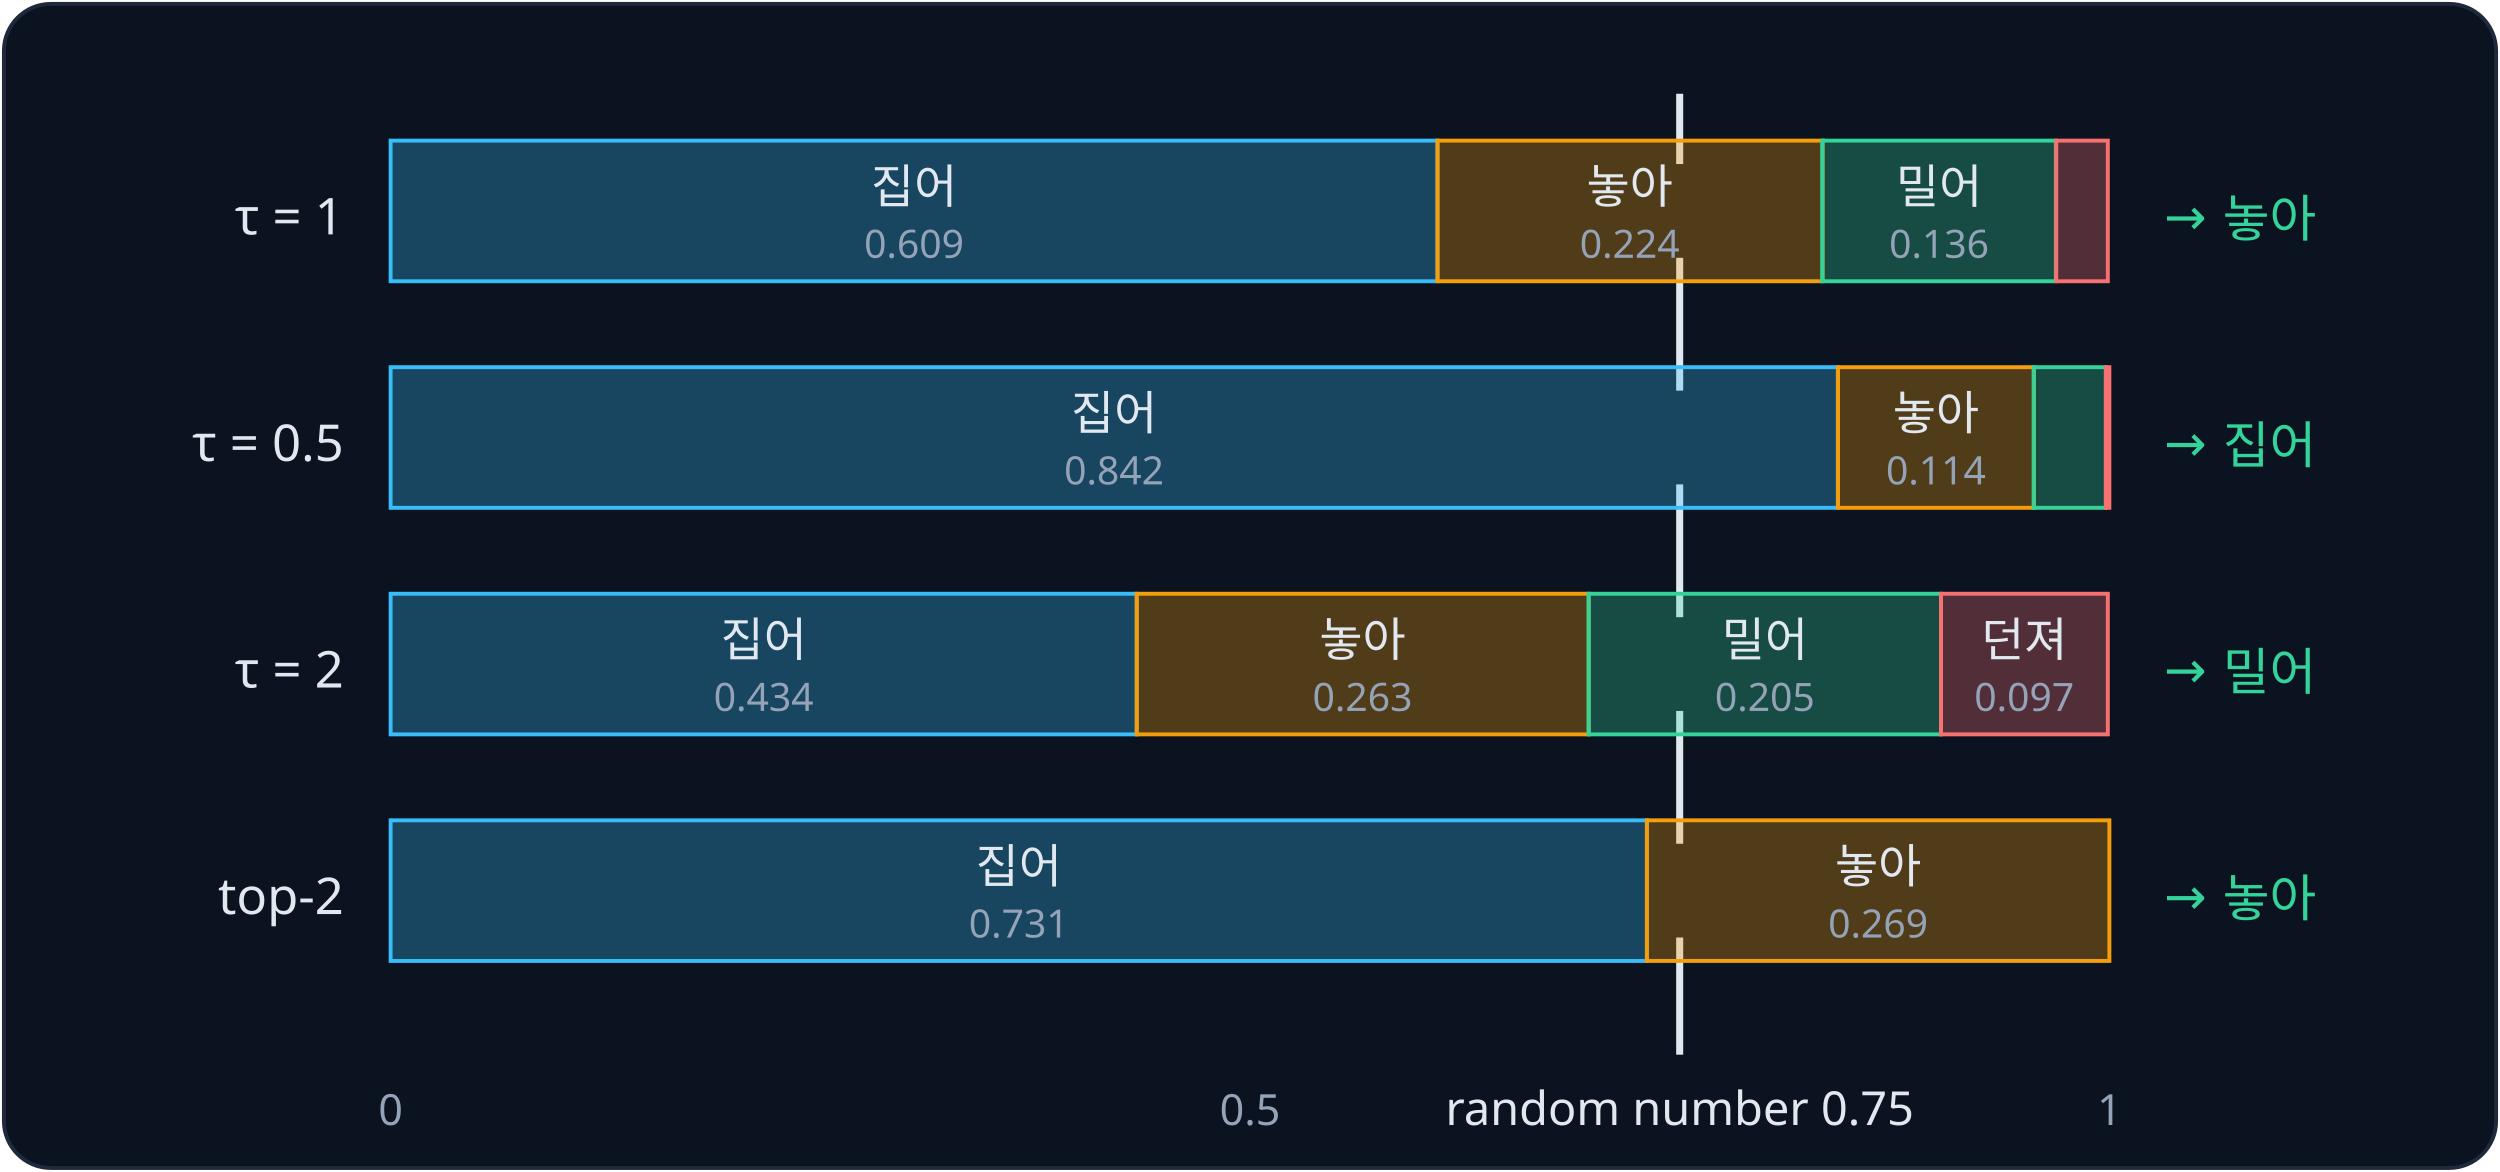
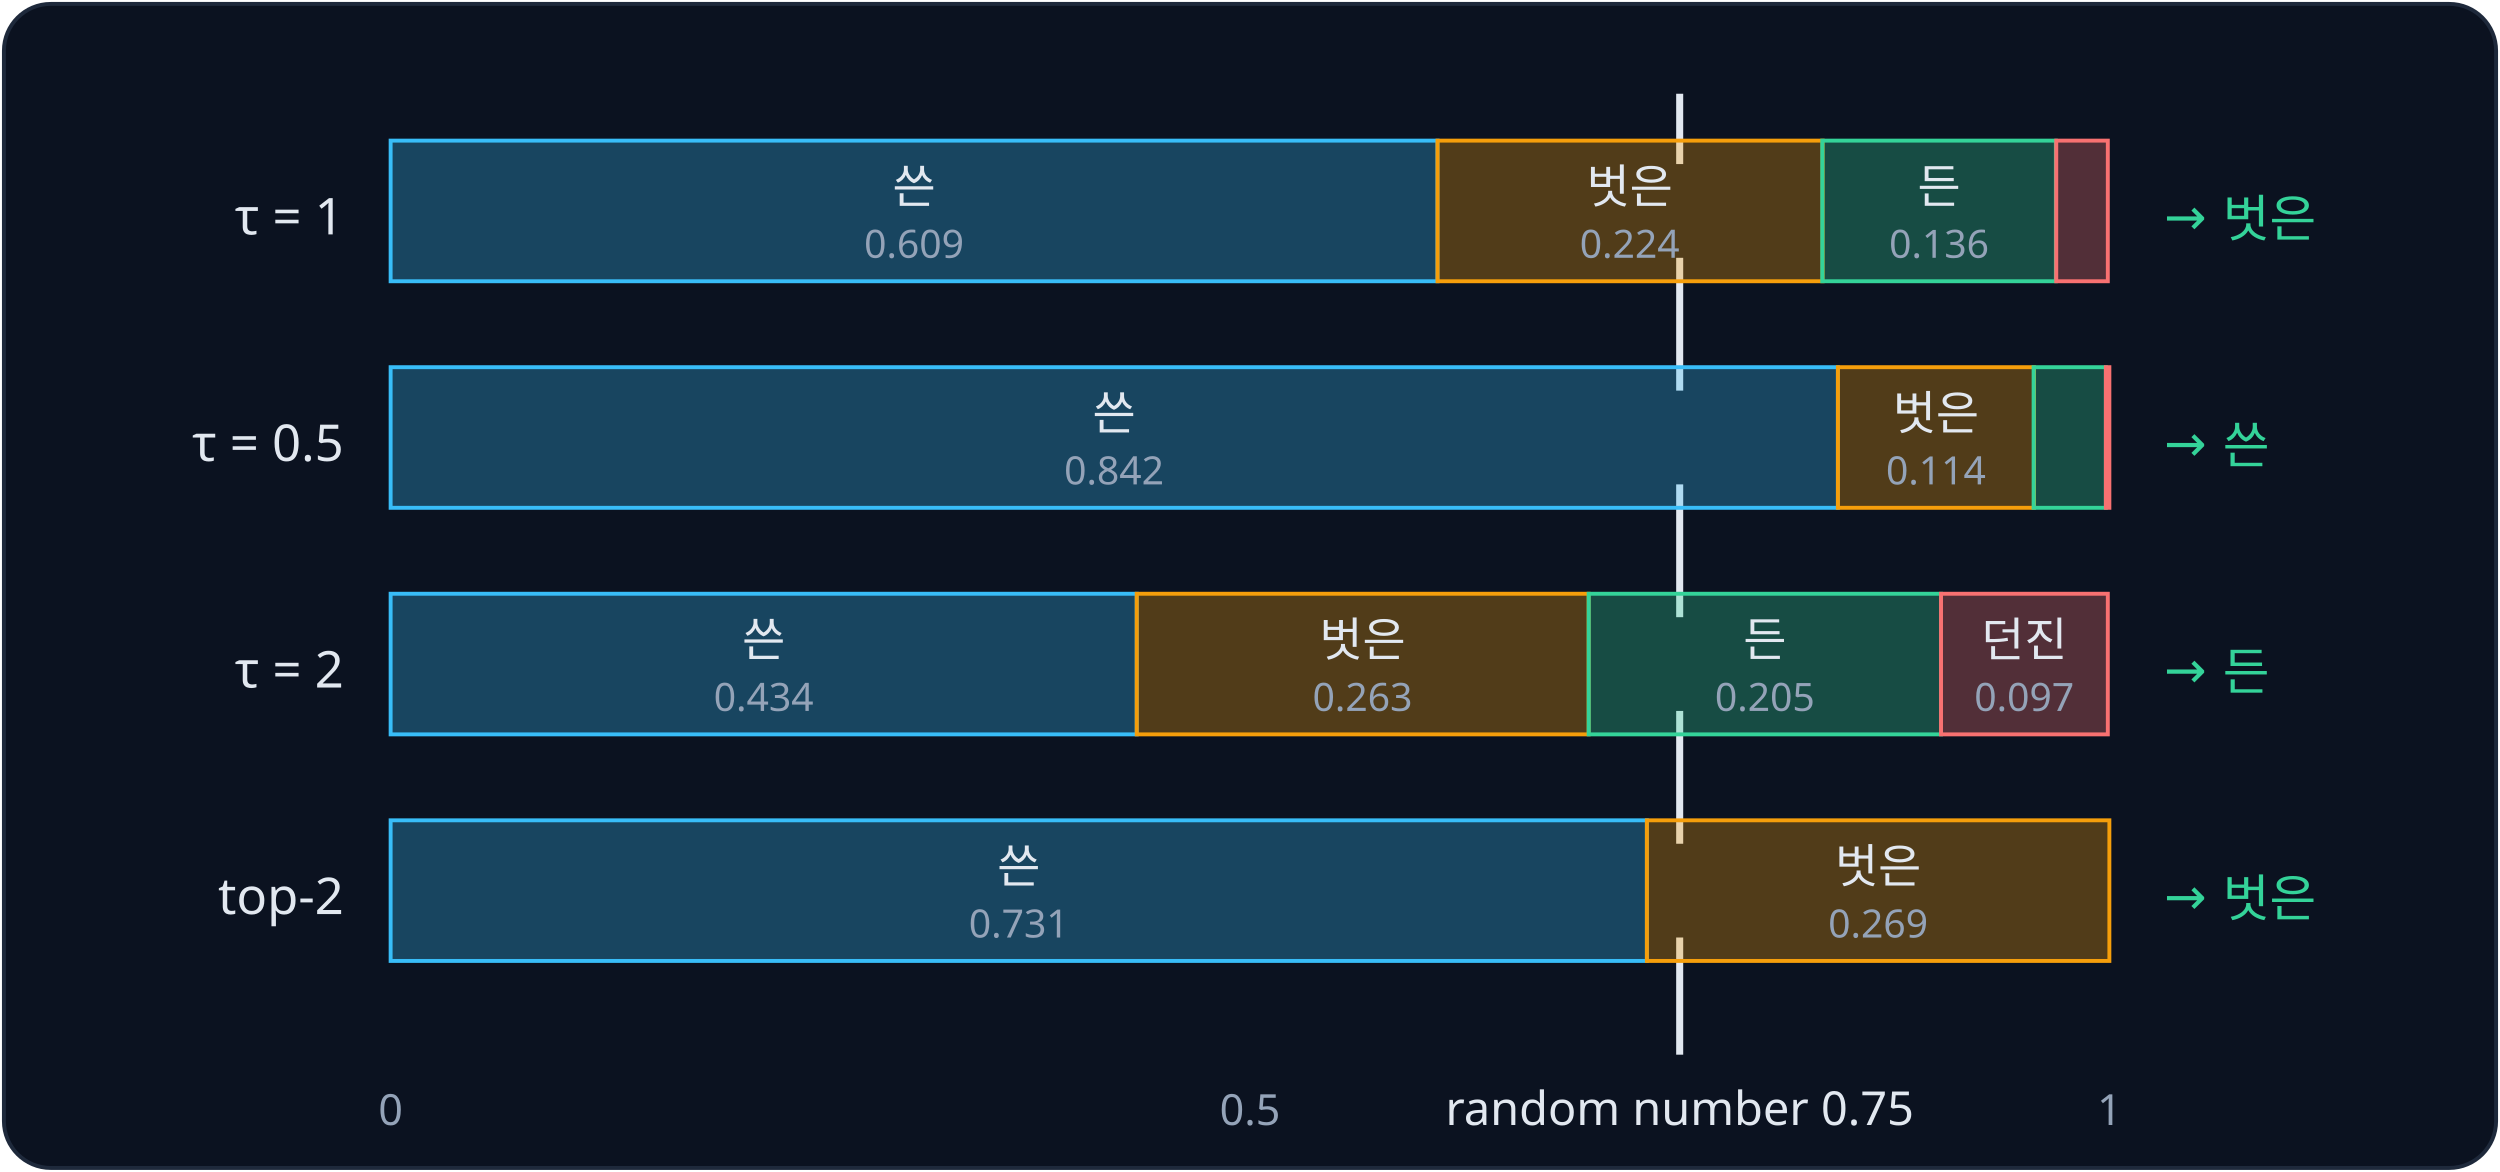
<svg xmlns="http://www.w3.org/2000/svg" viewBox="0 0 640 300" font-family="Pretendard, 'Apple SD Gothic Neo', 'Noto Sans KR', system-ui, sans-serif">
  <defs>
    <marker id="a38bdf8" viewBox="0 0 10 10" refX="9" refY="5" markerWidth="7" markerHeight="7" orient="auto-start-reverse">
      <path d="M0,0 L10,5 L0,10 z" fill="#38bdf8" />
    </marker>
    <marker id="af59e0b" viewBox="0 0 10 10" refX="9" refY="5" markerWidth="7" markerHeight="7" orient="auto-start-reverse">
      <path d="M0,0 L10,5 L0,10 z" fill="#f59e0b" />
    </marker>
    <marker id="a34d399" viewBox="0 0 10 10" refX="9" refY="5" markerWidth="7" markerHeight="7" orient="auto-start-reverse">
      <path d="M0,0 L10,5 L0,10 z" fill="#34d399" />
    </marker>
    <marker id="af87171" viewBox="0 0 10 10" refX="9" refY="5" markerWidth="7" markerHeight="7" orient="auto-start-reverse">
      <path d="M0,0 L10,5 L0,10 z" fill="#f87171" />
    </marker>
    <marker id="aa78bfa" viewBox="0 0 10 10" refX="9" refY="5" markerWidth="7" markerHeight="7" orient="auto-start-reverse">
      <path d="M0,0 L10,5 L0,10 z" fill="#a78bfa" />
    </marker>
    <marker id="a94a3b8" viewBox="0 0 10 10" refX="9" refY="5" markerWidth="7" markerHeight="7" orient="auto-start-reverse">
      <path d="M0,0 L10,5 L0,10 z" fill="#94a3b8" />
    </marker>
    <marker id="ae2e8f0" viewBox="0 0 10 10" refX="9" refY="5" markerWidth="7" markerHeight="7" orient="auto-start-reverse">
      <path d="M0,0 L10,5 L0,10 z" fill="#e2e8f0" />
    </marker>
  </defs>
  <rect x="1" y="1" width="638" height="298" rx="12" fill="#0b1220" stroke="#1e293b" />
  <line x1="430.0" y1="24.0" x2="430.0" y2="36.0" stroke="#e2e8f0" stroke-width="1.8" />
  <line x1="430.0" y1="72.0" x2="430.0" y2="94.0" stroke="#e2e8f0" stroke-width="1.8" />
  <line x1="430.0" y1="130.0" x2="430.0" y2="152.0" stroke="#e2e8f0" stroke-width="1.8" />
  <line x1="430.0" y1="188.0" x2="430.0" y2="210.0" stroke="#e2e8f0" stroke-width="1.8" />
  <line x1="430.0" y1="246.0" x2="430.0" y2="270.0" stroke="#e2e8f0" stroke-width="1.8" />
  <line x1="430.0" y1="36.0" x2="430.0" y2="42.0" stroke="#e2e8f0" stroke-width="1.8" />
  <line x1="430.0" y1="66.0" x2="430.0" y2="72.0" stroke="#e2e8f0" stroke-width="1.8" />
  <line x1="430.0" y1="94.0" x2="430.0" y2="100.0" stroke="#e2e8f0" stroke-width="1.8" />
  <line x1="430.0" y1="124.0" x2="430.0" y2="130.0" stroke="#e2e8f0" stroke-width="1.8" />
  <line x1="430.0" y1="152.0" x2="430.0" y2="158.0" stroke="#e2e8f0" stroke-width="1.8" />
  <line x1="430.0" y1="182.0" x2="430.0" y2="188.0" stroke="#e2e8f0" stroke-width="1.8" />
  <line x1="430.0" y1="210.0" x2="430.0" y2="216.0" stroke="#e2e8f0" stroke-width="1.8" />
  <line x1="430.0" y1="240.0" x2="430.0" y2="246.0" stroke="#e2e8f0" stroke-width="1.8" />
  <text x="88.0" y="60.0" fill="#e2e8f0" font-size="13" text-anchor="end">τ = 1</text>
  <rect x="100.0" y="36.0" width="268.0" height="36.0" rx="0" fill="#38bdf8" fill-opacity="0.3" stroke="#38bdf8" stroke-width="1" />
-   <text x="234.0" y="52.0" fill="#e2e8f0" font-size="12" text-anchor="middle">집어</text>
+   <text x="234.0" y="52.0" fill="#e2e8f0" font-size="12" text-anchor="middle">쓴</text>
  <text x="234.0" y="66.0" fill="#94a3b8" font-size="10" text-anchor="middle">0.609</text>
  <rect x="368.0" y="36.0" width="98.6" height="36.0" rx="0" fill="#f59e0b" fill-opacity="0.3" stroke="#f59e0b" stroke-width="1" />
-   <text x="417.2" y="52.0" fill="#e2e8f0" font-size="12" text-anchor="middle">놓아</text>
+   <text x="417.2" y="52.0" fill="#e2e8f0" font-size="12" text-anchor="middle">벗은</text>
  <text x="417.2" y="66.0" fill="#94a3b8" font-size="10" text-anchor="middle">0.224</text>
  <rect x="466.5" y="36.0" width="59.8" height="36.0" rx="0" fill="#34d399" fill-opacity="0.3" stroke="#34d399" stroke-width="1" />
-   <text x="496.4" y="52.0" fill="#e2e8f0" font-size="12" text-anchor="middle">밀어</text>
+   <text x="496.4" y="52.0" fill="#e2e8f0" font-size="12" text-anchor="middle">든</text>
  <text x="496.4" y="66.0" fill="#94a3b8" font-size="10" text-anchor="middle">0.136</text>
  <rect x="526.4" y="36.0" width="13.2" height="36.0" rx="0" fill="#f87171" fill-opacity="0.3" stroke="#f87171" stroke-width="1" />
-   <text x="554.0" y="60.0" fill="#34d399" font-size="13" text-anchor="start">→ 놓아</text>
+   <text x="554.0" y="60.0" fill="#34d399" font-size="13" text-anchor="start">→ 벗은</text>
  <text x="88.0" y="118.0" fill="#e2e8f0" font-size="13" text-anchor="end">τ = 0.5</text>
  <rect x="100.0" y="94.0" width="370.5" height="36.0" rx="0" fill="#38bdf8" fill-opacity="0.3" stroke="#38bdf8" stroke-width="1" />
-   <text x="285.2" y="110.0" fill="#e2e8f0" font-size="12" text-anchor="middle">집어</text>
+   <text x="285.2" y="110.0" fill="#e2e8f0" font-size="12" text-anchor="middle">쓴</text>
  <text x="285.2" y="124.0" fill="#94a3b8" font-size="10" text-anchor="middle">0.842</text>
  <rect x="470.5" y="94.0" width="50.2" height="36.0" rx="0" fill="#f59e0b" fill-opacity="0.3" stroke="#f59e0b" stroke-width="1" />
-   <text x="495.6" y="110.0" fill="#e2e8f0" font-size="12" text-anchor="middle">놓아</text>
+   <text x="495.6" y="110.0" fill="#e2e8f0" font-size="12" text-anchor="middle">벗은</text>
  <text x="495.6" y="124.0" fill="#94a3b8" font-size="10" text-anchor="middle">0.114</text>
  <rect x="520.6" y="94.0" width="18.5" height="36.0" rx="0" fill="#34d399" fill-opacity="0.3" stroke="#34d399" stroke-width="1" />
  <rect x="539.1" y="94.0" width="0.9" height="36.0" rx="0" fill="#f87171" fill-opacity="0.3" stroke="#f87171" stroke-width="1" />
-   <text x="554.0" y="118.0" fill="#34d399" font-size="13" text-anchor="start">→ 집어</text>
+   <text x="554.0" y="118.0" fill="#34d399" font-size="13" text-anchor="start">→ 쓴</text>
  <text x="88.0" y="176.0" fill="#e2e8f0" font-size="13" text-anchor="end">τ = 2</text>
  <rect x="100.0" y="152.0" width="191.0" height="36.0" rx="0" fill="#38bdf8" fill-opacity="0.3" stroke="#38bdf8" stroke-width="1" />
-   <text x="195.5" y="168.0" fill="#e2e8f0" font-size="12" text-anchor="middle">집어</text>
+   <text x="195.5" y="168.0" fill="#e2e8f0" font-size="12" text-anchor="middle">쓴</text>
  <text x="195.5" y="182.0" fill="#94a3b8" font-size="10" text-anchor="middle">0.434</text>
  <rect x="291.0" y="152.0" width="115.7" height="36.0" rx="0" fill="#f59e0b" fill-opacity="0.3" stroke="#f59e0b" stroke-width="1" />
-   <text x="348.8" y="168.0" fill="#e2e8f0" font-size="12" text-anchor="middle">놓아</text>
+   <text x="348.8" y="168.0" fill="#e2e8f0" font-size="12" text-anchor="middle">벗은</text>
  <text x="348.8" y="182.0" fill="#94a3b8" font-size="10" text-anchor="middle">0.263</text>
  <rect x="406.7" y="152.0" width="90.2" height="36.0" rx="0" fill="#34d399" fill-opacity="0.3" stroke="#34d399" stroke-width="1" />
-   <text x="451.8" y="168.0" fill="#e2e8f0" font-size="12" text-anchor="middle">밀어</text>
+   <text x="451.8" y="168.0" fill="#e2e8f0" font-size="12" text-anchor="middle">든</text>
  <text x="451.8" y="182.0" fill="#94a3b8" font-size="10" text-anchor="middle">0.205</text>
  <rect x="496.9" y="152.0" width="42.7" height="36.0" rx="0" fill="#f87171" fill-opacity="0.3" stroke="#f87171" stroke-width="1" />
-   <text x="518.2" y="168.0" fill="#e2e8f0" font-size="12" text-anchor="middle">던져</text>
+   <text x="518.2" y="168.0" fill="#e2e8f0" font-size="12" text-anchor="middle">던진</text>
  <text x="518.2" y="182.0" fill="#94a3b8" font-size="10" text-anchor="middle">0.097</text>
-   <text x="554.0" y="176.0" fill="#34d399" font-size="13" text-anchor="start">→ 밀어</text>
+   <text x="554.0" y="176.0" fill="#34d399" font-size="13" text-anchor="start">→ 든</text>
  <text x="88.0" y="234.0" fill="#e2e8f0" font-size="13" text-anchor="end">top-2</text>
  <rect x="100.0" y="210.0" width="321.6" height="36.0" rx="0" fill="#38bdf8" fill-opacity="0.3" stroke="#38bdf8" stroke-width="1" />
-   <text x="260.8" y="226.0" fill="#e2e8f0" font-size="12" text-anchor="middle">집어</text>
+   <text x="260.8" y="226.0" fill="#e2e8f0" font-size="12" text-anchor="middle">쓴</text>
  <text x="260.8" y="240.0" fill="#94a3b8" font-size="10" text-anchor="middle">0.731</text>
  <rect x="421.6" y="210.0" width="118.4" height="36.0" rx="0" fill="#f59e0b" fill-opacity="0.3" stroke="#f59e0b" stroke-width="1" />
-   <text x="480.8" y="226.0" fill="#e2e8f0" font-size="12" text-anchor="middle">놓아</text>
+   <text x="480.8" y="226.0" fill="#e2e8f0" font-size="12" text-anchor="middle">벗은</text>
  <text x="480.8" y="240.0" fill="#94a3b8" font-size="10" text-anchor="middle">0.269</text>
-   <text x="554.0" y="234.0" fill="#34d399" font-size="13" text-anchor="start">→ 놓아</text>
+   <text x="554.0" y="234.0" fill="#34d399" font-size="13" text-anchor="start">→ 벗은</text>
  <text x="430.0" y="288.0" fill="#e2e8f0" font-size="12" text-anchor="middle">random number 0.75</text>
  <text x="100.0" y="288.0" fill="#94a3b8" font-size="11" text-anchor="middle">0</text>
  <text x="320.0" y="288.0" fill="#94a3b8" font-size="11" text-anchor="middle">0.5</text>
  <text x="540.0" y="288.0" fill="#94a3b8" font-size="11" text-anchor="middle">1</text>
</svg>
